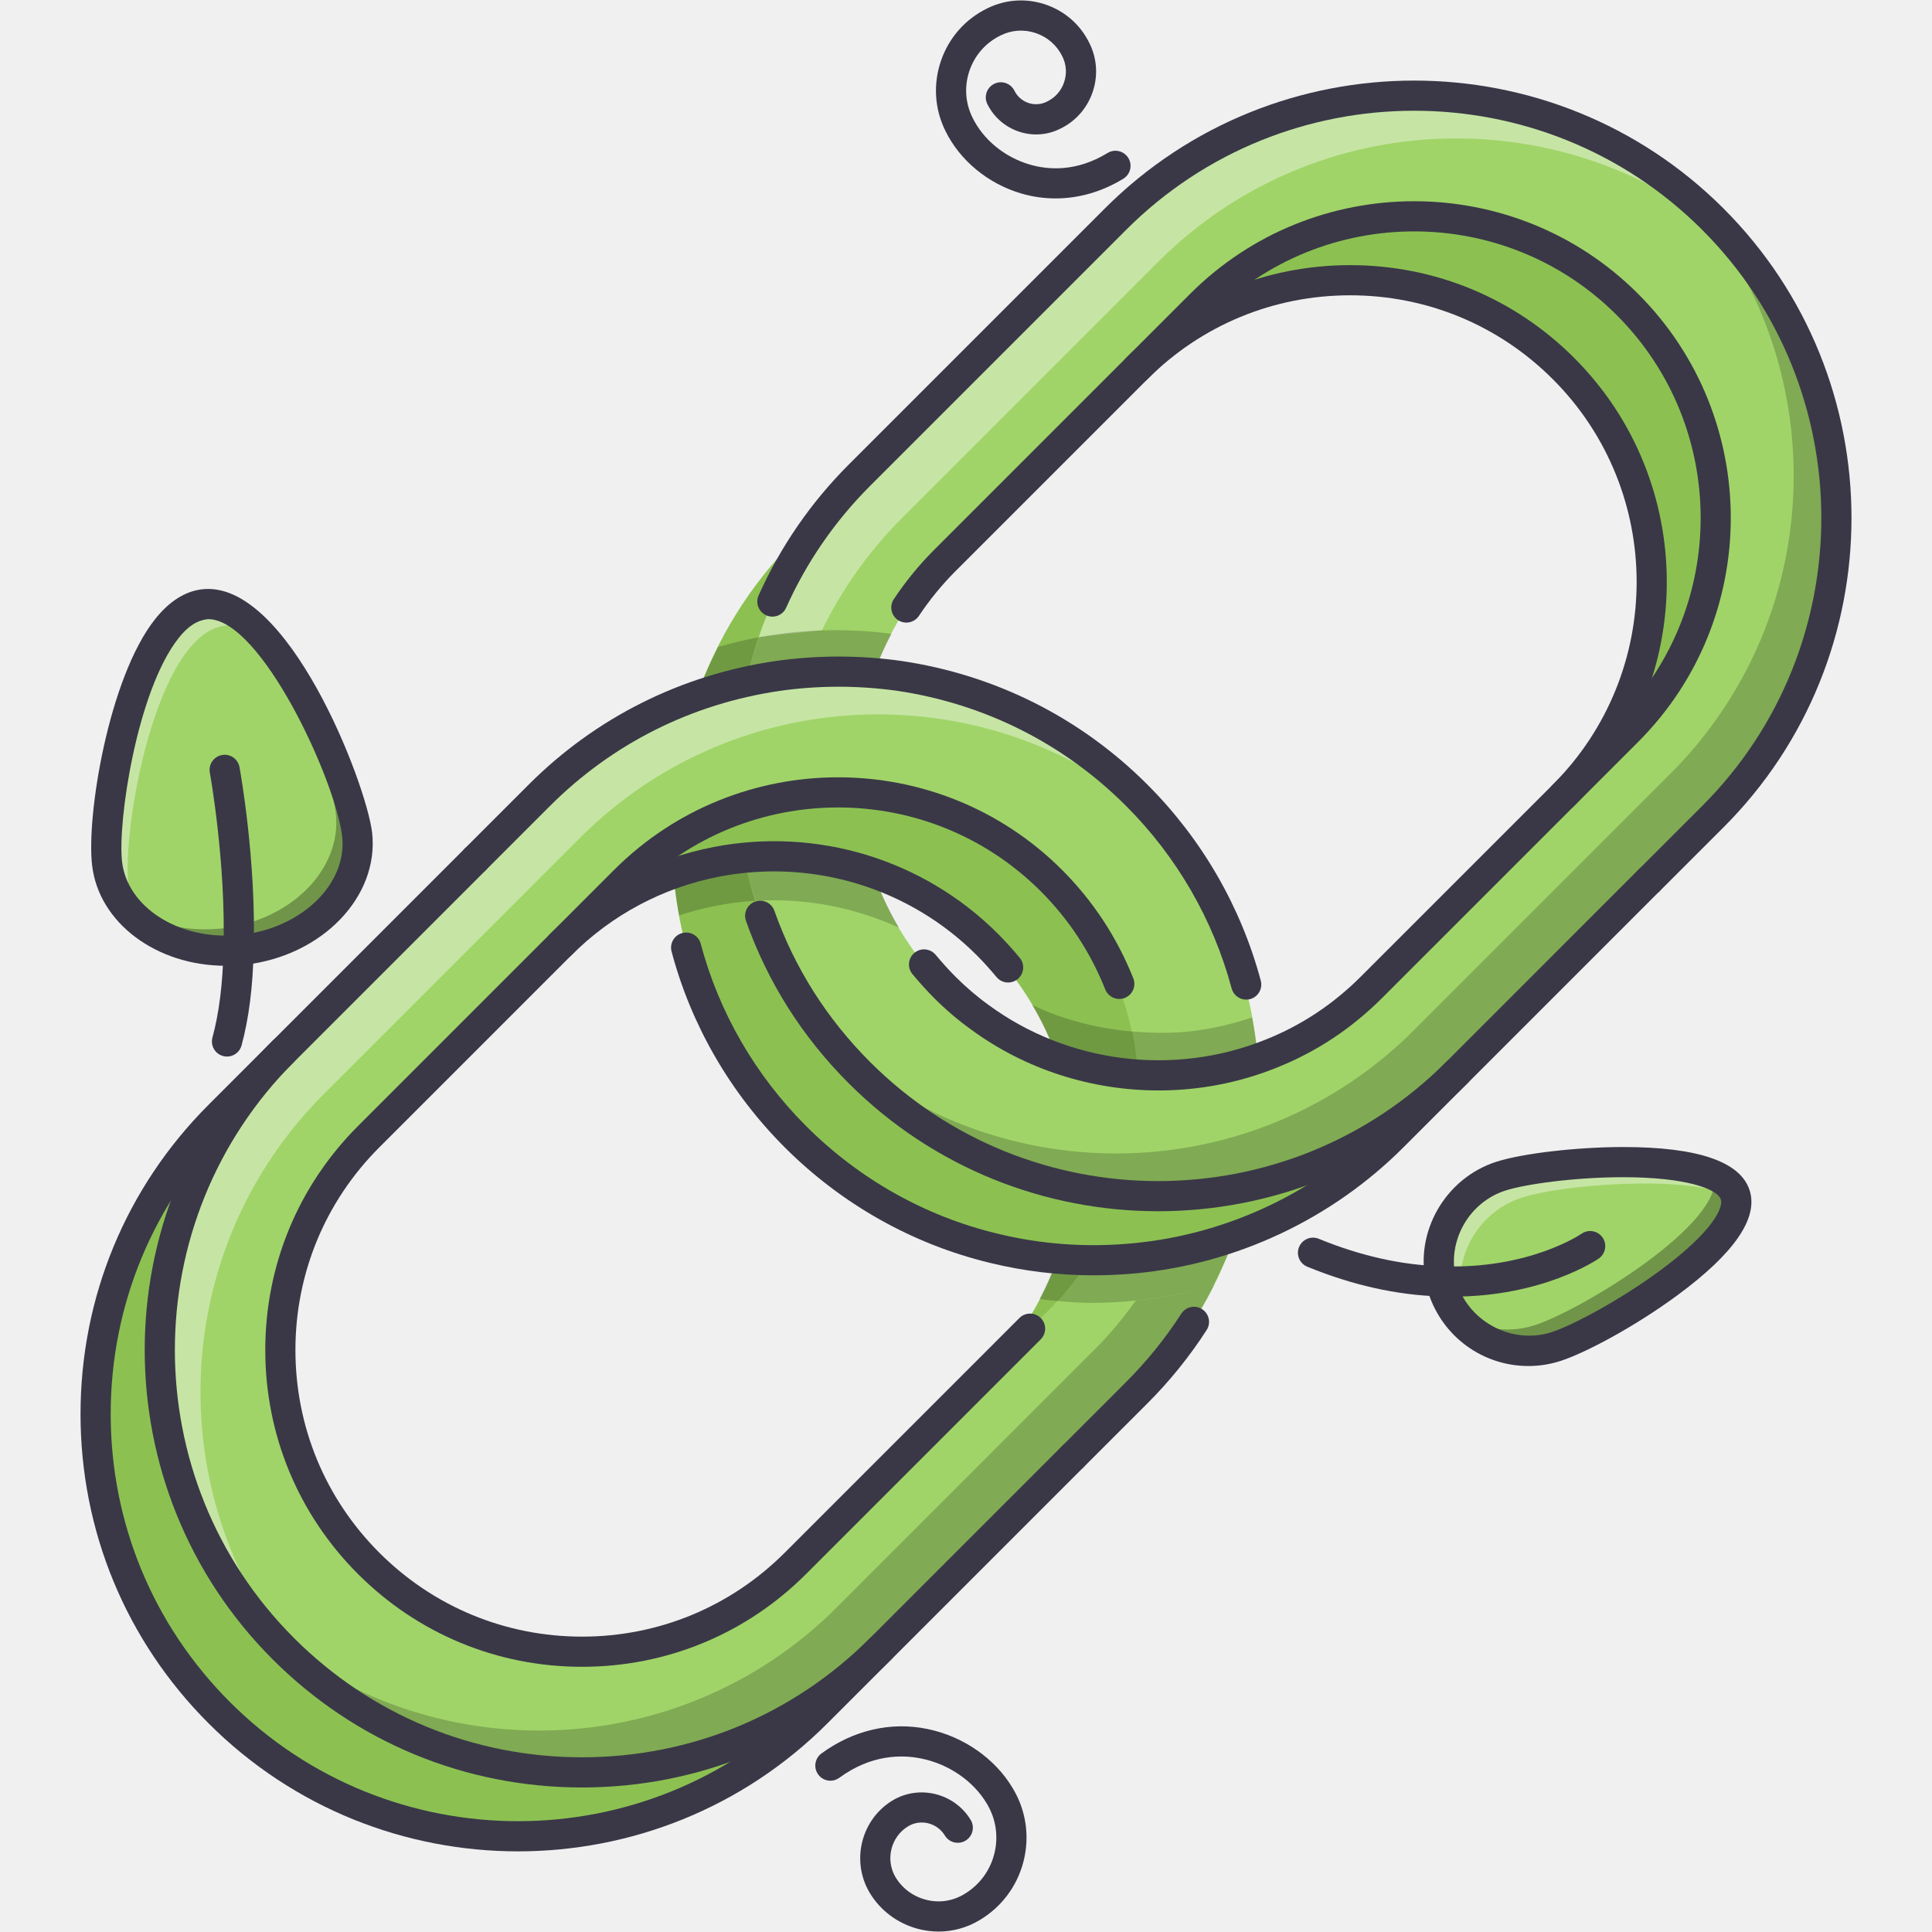
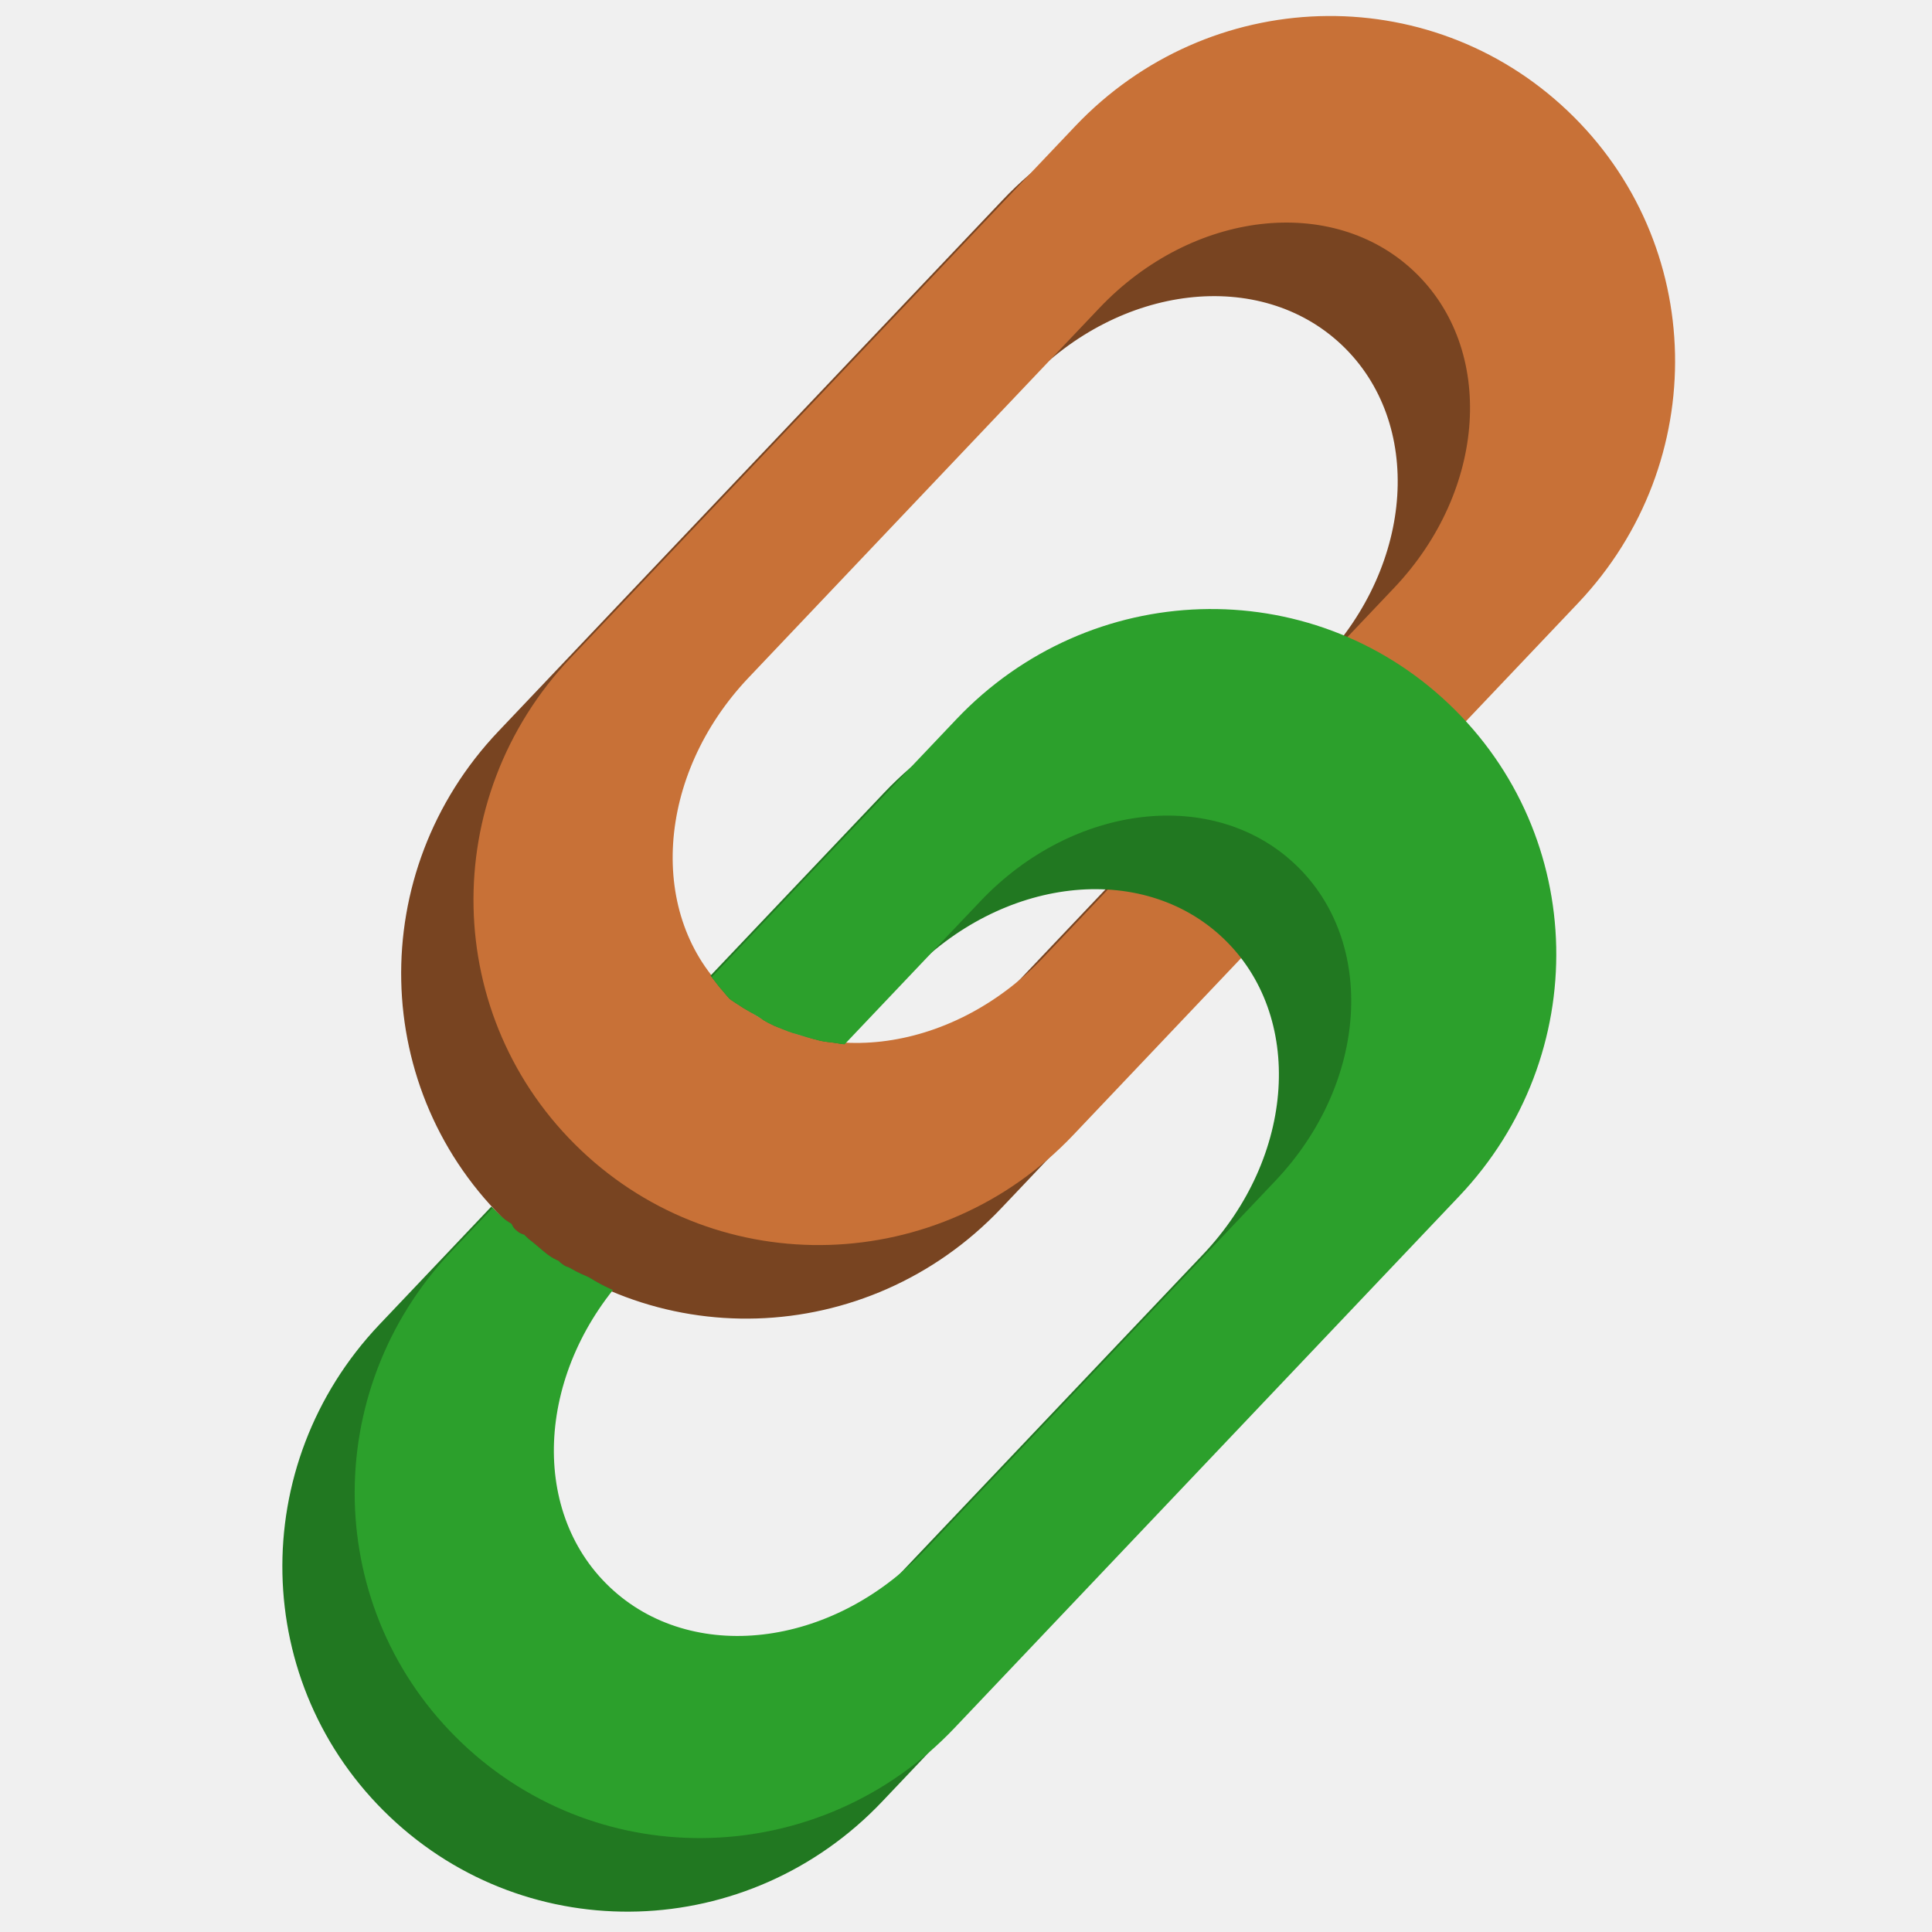
<svg xmlns="http://www.w3.org/2000/svg" enable-background="new 0 0 512 512" height="512" viewBox="0 0 512 512" width="512">
-   <path d="m436.85 233.49c.039-.035.078-.066.117-.101 43.715-43.722 43.715-114.6 0-158.32-43.722-43.718-114.6-43.718-158.32 0l-67.853 67.848v.004c-12.209 12.209-20.881 26.569-26.27 41.828 12.44-4.396 25.469-6.599 38.514-6.466 2.956-4.506 6.403-8.785 10.366-12.744.129-.133.273-.234.402-.367l67.087-67.087c.125-.129.234-.273.359-.402.133-.129.273-.234.406-.363l.804-.808.047.043c31.314-30.033 81.002-29.697 111.83 1.128 30.821 30.822 31.165 80.521 1.124 111.83l.062.062-69.046 69.047c-31.221 31.228-81.846 31.22-113.07 0-14.239-14.243-21.907-32.528-23.165-51.157-10.714-.71-21.525.738-31.774 4.326 2.194 25.329 12.943 50.064 32.325 69.445 21.521 21.521 49.634 32.4 77.84 32.728 2.812.031 5.63-.094 8.434-.273.312-.022.624-.022.929-.046 1.055-.086 2.093-.227 3.147-.336 1.952-.195 3.912-.406 5.864-.719 1.148-.172 2.296-.406 3.443-.625 5.693-1.069 11.323-2.507 16.828-4.459 15.268-5.38 29.62-14.056 41.833-26.262.031-.039.062-.078.102-.116l67.634-67.638z" fill="#8cc152" />
-   <g opacity=".2">
-     <path d="m184.53 184.75c12.44-4.396 25.469-6.599 38.514-6.466 2.511-3.83 5.459-7.445 8.695-10.894-13.888-1.222-27.952.121-41.43 4.061-2.186 4.346-4.177 8.765-5.779 13.299z" />
-     <path d="m211.91 238.86c-.805-3.764-1.402-7.571-1.66-11.397-10.714-.71-21.525.738-31.774 4.326.316 3.62.852 7.224 1.516 10.804 10.326-3.389 21.185-4.659 31.918-3.733z" />
-   </g>
-   <path d="m453.81 216.52c.039-.039.086-.066.117-.105 43.723-43.718 43.723-114.6 0-158.32-43.714-43.718-114.6-43.718-158.32 0l-67.844 67.848-.004.004c-15.673 15.668-25.625 34.851-30.061 55.002 11.116-2.448 22.521-3.241 33.824-2.269 3.847-10.991 10.066-21.334 18.848-30.115.128-.133.272-.238.401-.367l67.083-67.086c.133-.129.234-.273.367-.402s.273-.234.406-.363l.804-.808.039.043c31.314-30.033 81.01-29.701 111.84 1.128 30.822 30.822 31.157 80.521 1.124 111.83l.062.062-69.046 69.039c-8.785 8.789-19.124 15.013-30.111 18.854-.008 0-.016 0-.023.008-6.106 2.132-12.408 3.592-18.789 4.201h-.062c-11.541 1.094-23.254-.406-34.296-4.318-.008-.008-.008-.008-.016-.008-10.862-3.857-21.085-10.034-29.779-18.737-8.695-8.692-14.876-18.914-18.73-29.78-11.064-3.916-22.79-5.373-34.355-4.26 4.24 20.76 14.365 40.564 30.471 56.666 43.719 43.723 114.6 43.723 158.31 0 .039-.039.07-.078.109-.117l67.624-67.634z" fill="#a0d468" />
-   <path d="m453.81 216.52c.039-.039.086-.066.117-.105 43.723-43.718 43.723-114.6 0-158.32-1.905-1.909-3.928-3.627-5.935-5.369 38.154 43.98 36.437 110.57-5.373 152.38-.031.035-.078.066-.117.105l-67.625 67.634c-.039.039-.07.078-.109.117-42.012 42.012-109.04 43.535-153.01 4.795 1.905 2.225 3.896 4.404 6.005 6.512 43.719 43.723 114.6 43.723 158.31 0 .039-.039.07-.078.109-.117l67.626-67.634z" opacity=".2" />
-   <path d="m239.07 137.26h.004l67.844-67.852c41.809-41.809 108.4-43.522 152.38-5.368-1.741-2.007-3.46-4.029-5.373-5.939-43.714-43.718-114.6-43.718-158.32 0l-67.845 67.848-.004.004c-12.486 12.486-21.346 27.202-26.675 42.859l16.762-1.816c5.243-10.737 12.294-20.811 21.22-29.736z" fill="#fff" opacity=".4" />
-   <path d="m284.05 386.31c15.673-15.673 25.629-34.859 30.064-55.007-11.136 2.46-22.561 3.249-33.883 2.266-3.671 10.471-9.512 20.357-17.668 28.869l.062.055-69.047 69.047c-31.224 31.228-81.849 31.22-113.08 0-31.228-31.229-31.228-81.861-.004-113.08.133-.133.273-.234.406-.366l67.083-67.091c.128-.125.233-.273.362-.398.133-.133.273-.234.406-.367l.805-.808.043.043c31.313-30.033 81.006-29.701 111.84 1.128 8.695 8.696 14.871 18.922 18.722 29.792 11.065 3.928 22.81 5.428 34.374 4.326-4.225-20.791-14.36-40.611-30.478-56.732-43.719-43.718-114.6-43.718-158.32.004l-67.844 67.848-.008.008c-43.715 43.714-43.711 114.6.008 158.31 43.718 43.722 114.6 43.722 158.31.008.035-.039.07-.086.102-.117l67.633-67.633c.041-.042.08-.073.111-.104z" fill="#8cc152" />
-   <g opacity=".2">
-     <path d="m238.26 245.86c-2.647-4.498-4.896-9.164-6.606-13.99-11.064-3.916-22.79-5.373-34.355-4.26.766 3.744 1.793 7.446 2.944 11.112 12.943-.761 26.007 1.625 38.017 7.138z" />
-     <path d="m280.18 269.09c-.008-.008-.008-.008-.016-.008-2.257-.797-4.459-1.758-6.646-2.765 2.662 4.521 4.928 9.215 6.646 14.071 11.065 3.928 22.81 5.428 34.374 4.326-.765-3.771-1.795-7.496-2.951-11.197-10.604.609-21.279-.851-31.407-4.427z" />
-     <path d="m280.23 333.57c-1.281 3.662-2.929 7.207-4.748 10.689 4.365.57 8.754.969 13.158 1.016 2.812.031 5.63-.094 8.441-.273.305-.023.616-.023.921-.039 1.055-.094 2.093-.234 3.147-.344 1.952-.195 3.912-.406 5.864-.719 1.148-.171 2.296-.405 3.443-.624.094-.016.188-.047.281-.062 1.328-3.92 2.491-7.888 3.374-11.909-11.133 2.46-22.558 3.249-33.881 2.265z" />
-   </g>
-   <path d="m301.02 369.34c12.213-12.206 20.881-26.566 26.269-41.833-12.486 4.412-25.559 6.614-38.646 6.458-2.655 4.029-5.661 7.903-9.113 11.503l.055.062-69.039 69.047c-31.22 31.22-81.853 31.22-113.08-.008-31.228-31.229-31.224-81.854-.004-113.07.133-.133.273-.242.406-.374l67.087-67.091c.129-.125.233-.273.362-.398.125-.129.273-.234.398-.363l.809-.804.039.039c31.317-30.033 81.01-29.701 111.84 1.128 14.251 14.251 21.896 32.544 23.122 51.184 10.737.727 21.56-.727 31.821-4.311-2.187-25.352-12.932-50.094-32.329-69.488-43.714-43.719-114.6-43.719-158.31 0l-67.848 67.848-.004.008c-43.715 43.714-43.719 114.6 0 158.32 43.718 43.722 114.6 43.714 158.32 0 .039-.039.066-.078.105-.117l67.633-67.626c.031-.039.071-.069.11-.108z" fill="#a0d468" />
-   <g opacity=".2">
-     <path d="m197.7 180.96c11.116-2.448 22.521-3.241 33.824-2.269 1.285-3.67 2.933-7.231 4.76-10.722-11.686-1.515-23.548-1.269-35.147.906-1.352 3.983-2.538 8.004-3.437 12.085z" />
-     <path d="m314.47 273.41c-4.864.461-9.745.359-14.602-.086.804 3.795 1.405 7.629 1.655 11.494 10.737.727 21.56-.727 31.821-4.311-.312-3.646-.852-7.27-1.523-10.869-5.646 1.857-11.424 3.209-17.289 3.771-.023.001-.047.001-.062.001z" />
-     <path d="m288.64 333.96c-2.483 3.78-5.326 7.403-8.512 10.808 2.835.25 5.669.469 8.512.5 2.812.031 5.63-.094 8.441-.273.305-.023.616-.023.921-.039 1.055-.094 2.093-.234 3.147-.344 1.952-.195 3.912-.406 5.864-.719 1.148-.171 2.296-.405 3.443-.624 3.772-.711 7.497-1.655 11.198-2.726 2.132-4.264 4.068-8.59 5.63-13.041-12.485 4.412-25.557 6.614-38.644 6.458z" />
-     <path d="m300.91 369.45c.031-.039.07-.069.109-.108 8.652-8.652 15.532-18.383 20.732-28.761l-1.14.219c-3.358.953-6.731 1.835-10.152 2.476-1.147.219-2.295.453-3.443.624-1.952.312-3.912.523-5.864.719-.047.008-.094.016-.133.016-3.343 4.693-7.091 9.191-11.308 13.4-.039.039-.078.062-.117.102l-67.625 67.633c-.039.039-.066.078-.105.117-41.805 41.801-108.4 43.527-152.38 5.365 1.746 2.007 3.46 4.037 5.369 5.942 43.718 43.722 114.6 43.714 158.32 0 .039-.039.066-.078.105-.117l67.634-67.627z" />
-   </g>
-   <path d="m459.86 316.66c4.014 12.495-35.054 36.194-47.556 40.208-12.495 4.014-25.832-2.889-29.908-15.32-.227-.68-.398-1.305-.508-1.984-2.718-11.877 4.068-24.09 15.884-27.877 12.495-4.014 58.075-7.521 62.088 4.973z" fill="#a0d468" />
-   <path d="m459.86 316.66c-.702-2.194-2.74-3.865-5.599-5.153 2.905 12.611-35.272 35.741-47.61 39.708-7.38 2.366-15.018.859-20.905-3.279 5.856 8.199 16.446 12.182 26.559 8.933 12.502-4.014 51.569-27.714 47.555-40.209z" opacity=".3" />
-   <path d="m388.05 347.2c-.227-.68-.391-1.304-.508-1.983-2.717-11.877 4.068-24.091 15.884-27.878 10.308-3.312 43.051-6.247 56.489-.18-.039-.164 0-.344-.055-.5-4.014-12.494-49.594-8.987-62.088-4.974-11.815 3.787-18.602 16-15.884 27.877.109.68.281 1.305.508 1.984 1.663 5.083 4.927 9.168 9.003 12.041-1.374-1.928-2.576-4.021-3.349-6.387z" fill="#fff" opacity=".4" />
-   <path d="m63.216 251.8c-17.647 1.472-33.191-8.652-34.835-22.951-1.75-14.759 7.293-66.555 25.617-68.707 18.265-2.089 38.899 46.256 40.649 61.015 1.644 14.755-11.761 28.386-30.076 30.529-.394.06-.902.114-1.355.114z" fill="#a0d468" />
-   <path d="m94.647 221.16c-1.391-11.713-14.682-44.511-29.237-56.529 12.194 14.572 22.377 40.7 23.583 50.875 1.644 14.751-11.76 28.381-30.076 30.529-.395.059-.905.113-1.358.113-9.605.796-18.499-1.914-24.953-6.79 6.06 8.379 17.741 13.513 30.61 12.444.453 0 .961-.055 1.355-.113 18.316-2.144 31.72-15.774 30.076-30.529z" opacity=".3" />
-   <g fill="#fff" opacity=".4">
-     <path d="m34.034 234.5c-1.749-14.759 7.294-66.556 25.617-68.703 3.768-.434 7.629 1.367 11.413 4.486-5.494-6.563-11.394-10.788-17.066-10.144-18.324 2.151-27.367 53.948-25.617 68.707.749 6.513 4.474 12.084 9.878 16.161-2.249-3.112-3.776-6.637-4.225-10.507z" />
-     <path d="m74.668 278.47c-.039.039-.086.07-.117.102-43.723 43.723-43.719 114.6 0 158.32 1.909 1.913 3.936 3.631 5.942 5.372-38.158-43.979-36.444-110.57 5.365-152.38.035-.031.078-.062.117-.102l67.629-67.633c.039-.039.074-.082.105-.117 42.008-42.008 109.04-43.531 153.02-4.795-1.905-2.226-3.896-4.408-6.005-6.513-43.718-43.718-114.6-43.722-158.32 0-.035.031-.066.078-.105.113l-67.629 67.638z" />
-   </g>
-   <g fill="#3a3847">
-     <path d="m436.96 237.37c-1.022 0-2.046-.39-2.827-1.171-1.562-1.562-1.562-4.092 0-5.653l16.969-16.961c42.091-42.09 42.091-110.58 0-152.67-42.09-42.09-110.58-42.09-152.67 0l-67.848 67.852c-9.344 9.351-16.832 20.209-22.248 32.282-.897 2.019-3.26 2.917-5.282 2.011-2.015-.901-2.917-3.268-2.011-5.282 5.813-12.963 13.853-24.626 23.887-34.664l67.849-67.852c45.206-45.214 118.77-45.206 163.98 0 45.206 45.21 45.206 118.77 0 163.98l-16.969 16.961c-.781.78-1.803 1.17-2.827 1.17z" />
-     <path d="m306.9 320.99c-29.689 0-59.379-11.308-81.982-33.906-12.33-12.33-21.493-26.812-27.233-43.055-.737-2.082.352-4.365 2.437-5.099 2.101-.738 4.369.351 5.1 2.437 5.341 15.103 13.872 28.584 25.352 40.064 42.086 42.09 110.58 42.098 152.67 0 1.562-1.562 4.092-1.562 5.654 0s1.562 4.092 0 5.653c-22.609 22.599-52.298 33.906-81.996 33.906z" />
-     <path d="m289.8 337.97c-9.293 0-18.483-1.101-27.437-3.295-20.49-4.936-39.311-15.524-54.405-30.619-14.446-14.446-24.816-32.399-29.986-51.906-.565-2.132.707-4.322 2.843-4.888 2.132-.551 4.318.707 4.889 2.842 4.807 18.141 14.458 34.844 27.909 48.299 14.052 14.056 31.563 23.911 50.637 28.502 11.706 2.874 23.825 3.741 36.054 2.569 24.864-2.358 48.291-13.392 65.97-31.071l67.852-67.86c1.562-1.562 4.092-1.562 5.654 0s1.562 4.092 0 5.653l-67.852 67.86c-18.984 18.991-44.152 30.846-70.866 33.384-3.765.359-7.522.53-11.262.53z" />
-     <path d="m307.04 288.98c-17.688 0-35.257-5.521-49.766-16.195-3.366-2.421-6.654-5.225-9.734-8.309-1.999-2.003-3.885-4.127-5.716-6.306-1.422-1.691-1.203-4.213.487-5.635 1.688-1.425 4.213-1.207 5.635.488 1.683 1.999 3.412 3.951 5.251 5.794 2.78 2.78 5.732 5.307 8.781 7.501 21.064 15.493 49.208 18.991 73.51 9.152 9.386-3.749 17.835-9.348 25.137-16.653l67.852-67.852c29.619-29.619 29.619-77.812 0-107.43-29.611-29.611-77.8-29.619-107.43 0l-67.853 67.852c-3.557 3.557-6.813 7.539-9.675 11.83-1.227 1.832-3.718 2.323-5.545 1.109-1.839-1.227-2.335-3.709-1.108-5.545 3.154-4.732 6.747-9.12 10.675-13.048l67.852-67.852c32.735-32.739 86.008-32.731 118.73 0 32.735 32.735 32.735 86.004 0 118.74l-67.852 67.856c-8.074 8.074-17.43 14.274-27.807 18.413-10.081 4.085-20.78 6.092-31.431 6.092z" />
-     <path d="m414.34 214.75c-1.023 0-2.046-.391-2.827-1.171-1.562-1.562-1.562-4.092 0-5.654 29.619-29.619 29.619-77.812 0-107.43-14.337-14.341-33.414-22.236-53.718-22.236-20.295 0-39.372 7.895-53.717 22.236-1.562 1.562-4.092 1.562-5.654 0s-1.562-4.092 0-5.654c15.853-15.852 36.937-24.578 59.371-24.578 22.436 0 43.52 8.727 59.371 24.578 32.735 32.735 32.735 86.004 0 118.74-.78.781-1.804 1.171-2.826 1.171z" />
-     <path d="m284.29 390.04c-1.023 0-2.046-.391-2.827-1.171-1.562-1.562-1.562-4.092 0-5.654l16.961-16.961c5.506-5.505 10.425-11.596 14.626-18.109 1.195-1.85 3.671-2.404 5.529-1.194 1.851 1.194 2.39 3.671 1.194 5.521-4.506 6.989-9.784 13.533-15.695 19.438l-16.961 16.961c-.781.778-1.805 1.169-2.827 1.169z" />
-     <path d="m154.24 473.7c-30.975 0-60.094-12.057-81.986-33.953-45.206-45.206-45.206-118.77 0-163.97 1.562-1.562 4.092-1.562 5.653 0 1.562 1.562 1.562 4.092 0 5.654-42.086 42.09-42.086 110.57 0 152.66 20.386 20.39 47.494 31.611 76.333 31.611 28.842 0 55.95-11.222 76.336-31.611 1.562-1.562 4.092-1.562 5.653 0 1.562 1.562 1.562 4.092 0 5.654-21.896 21.897-51.011 33.954-81.989 33.954z" />
-     <path d="m330.25 264.91c-1.765 0-3.381-1.184-3.857-2.972-4.881-18.219-14.548-34.941-27.972-48.357-16.547-16.555-37.592-27.117-60.851-30.537-10.316-1.421-20.765-1.413-31.025.062-23.243 3.416-44.265 13.955-60.784 30.475l-16.961 16.961c-1.562 1.562-4.093 1.562-5.654 0-1.562-1.562-1.562-4.092 0-5.654l16.961-16.961c17.742-17.741 40.321-29.064 65.291-32.734 11.021-1.574 22.224-1.597 33.301-.062 25.008 3.678 47.604 15.017 65.377 32.797 14.415 14.408 24.801 32.372 30.041 51.95.569 2.132-.695 4.322-2.827 4.9-.345.085-.696.132-1.04.132z" />
-     <path d="m137.28 490.63c-29.694 0-59.384-11.3-81.986-33.906-21.896-21.896-33.953-51.008-33.953-81.986s12.057-60.09 33.953-81.986l67.852-67.86c1.562-1.562 4.092-1.562 5.654 0s1.562 4.092 0 5.654l-67.853 67.86c-20.385 20.381-31.61 47.494-31.61 76.332s11.226 55.951 31.61 76.332c42.087 42.082 110.57 42.09 152.66 0l67.848-67.852c1.562-1.562 4.092-1.562 5.654 0s1.562 4.092 0 5.654l-67.849 67.852c-22.602 22.598-52.295 33.906-81.985 33.906z" />
-     <path d="m154.25 441.72c-22.436 0-43.52-8.73-59.372-24.583-15.852-15.852-24.578-36.936-24.578-59.371s8.73-43.52 24.578-59.363l67.853-67.86c32.738-32.731 86.007-32.731 118.73 0 8.207 8.207 14.556 17.87 18.874 28.717.812 2.054-.188 4.373-2.241 5.197-2.046.797-4.373-.188-5.192-2.245-3.905-9.828-9.66-18.582-17.094-26.016-29.623-29.619-77.816-29.611-107.43 0l-67.852 67.86c-14.338 14.337-22.236 33.415-22.236 53.71 0 20.303 7.895 39.381 22.236 53.718s33.418 22.239 53.718 22.239c20.299 0 39.376-7.902 53.713-22.239l62.195-62.198c1.562-1.562 4.092-1.562 5.653 0s1.562 4.092 0 5.654l-62.194 62.197c-15.848 15.852-36.932 24.583-59.367 24.583z" />
-     <path d="m267.17 260.38c-1.148 0-2.288-.492-3.077-1.438-1.62-1.944-3.346-3.893-5.239-5.787-17.844-17.847-43.355-25.625-68.227-20.842-14.899 2.889-28.46 10.097-39.205 20.842-1.562 1.562-4.092 1.562-5.653 0-1.562-1.562-1.562-4.092 0-5.653 11.877-11.878 26.862-19.843 43.339-23.037 27.522-5.314 55.682 3.315 75.399 23.037 2.062 2.065 3.951 4.189 5.724 6.313 1.414 1.694 1.188 4.213-.507 5.634-.742.618-1.657.931-2.554.931z" />
-     <path d="m384.99 343.62c-1.07 0-2.148-.016-3.249-.055-11.487-.328-23.372-2.976-35.296-7.872-2.047-.843-3.022-3.178-2.179-5.216.835-2.046 3.186-3.022 5.216-2.187 11.026 4.529 21.967 6.981 32.517 7.277 23.2.898 37.015-8.527 37.147-8.629 1.827-1.249 4.311-.788 5.56 1.031s.788 4.303-1.022 5.561c-.625.43-14.955 10.09-38.694 10.09z" />
-     <path d="m405.05 362.01c-12.057 0-22.685-7.723-26.457-19.21-.288-.874-.499-1.687-.647-2.577-3.132-13.673 5.021-27.986 18.608-32.344 6.935-2.227 21.381-3.905 33.602-3.905 19.788 0 31.064 3.858 33.509 11.464 2.366 7.348-4.038 16.68-19.015 27.729-11.722 8.645-24.786 15.478-31.119 17.508-2.757.89-5.607 1.335-8.481 1.335zm25.105-50.039c-12.635 0-25.77 1.796-31.157 3.521-9.675 3.1-15.478 13.283-13.213 23.185.125.703.242 1.14.398 1.608 3.343 10.176 14.673 16.032 24.902 12.783 5.686-1.827 18.32-8.598 28.815-16.336 14.173-10.456 16.82-16.766 16.148-18.843-.911-2.85-9.407-5.918-25.893-5.918z" />
-     <path d="m248.75 511.88c-1.761 0-3.537-.219-5.29-.664-5.506-1.405-10.136-4.85-13.037-9.698-4.959-8.457-2.179-19.405 6.185-24.427 7.095-4.186 16.336-1.858 20.628 5.193 1.147 1.882.55 4.342-1.336 5.489-1.897 1.163-4.346.555-5.497-1.335-2.023-3.327-6.372-4.467-9.703-2.476-4.596 2.757-6.13 8.816-3.396 13.478 1.792 2.999 4.685 5.146 8.125 6.021 3.451.883 6.997.359 10.015-1.445 4.057-2.389 6.911-6.207 8.059-10.752 1.148-4.537.445-9.246-1.971-13.26-3.565-6.006-10.047-10.472-17.356-11.972-5.274-1.085-13.321-1.069-21.751 5.1-1.789 1.312-4.291.913-5.588-.867-1.304-1.78-.917-4.279.863-5.583 8.422-6.169 18.397-8.496 28.081-6.481 9.479 1.937 17.933 7.809 22.61 15.704 3.514 5.825 4.537 12.697 2.866 19.318-1.679 6.631-5.841 12.19-11.729 15.673-3.301 1.968-7.006 2.984-10.778 2.984z" />
-     <path d="m279.72 52.584c-3.062 0-6.122-.438-9.113-1.319-8.809-2.589-16.32-8.816-20.101-16.657-2.846-5.783-3.248-12.374-1.128-18.523 2.116-6.146 6.493-11.081 12.318-13.896 4.826-2.378 10.339-2.726 15.47-.961 5.123 1.765 9.238 5.42 11.581 10.285 1.999 4.068 2.28 8.699.772 13.005-1.499 4.283-4.568 7.712-8.652 9.645-7.059 3.486-15.688.539-19.209-6.587-.98-1.979-.168-4.377 1.811-5.357 1.977-.983 4.365-.167 5.357 1.812 1.569 3.174 5.404 4.494 8.559 2.936 2.194-1.039 3.803-2.834 4.584-5.083.797-2.272.648-4.712-.406-6.872-1.429-2.956-3.912-5.154-7.005-6.22-3.1-1.078-6.427-.863-9.354.582-3.92 1.897-6.849 5.201-8.267 9.316-1.421 4.123-1.151 8.531.758 12.416 2.827 5.869 8.492 10.526 15.169 12.49 4.826 1.426 12.33 2.039 20.654-3.053 1.891-1.156 4.342-.559 5.498 1.319 1.155 1.886.562 4.346-1.32 5.498-5.646 3.456-11.815 5.224-17.976 5.224z" />
-     <path d="m59.815 255.94c-18.44 0-33.66-11.448-35.406-26.633-1.554-13.107 4.4-49.645 16.63-65.146 3.764-4.771 7.965-7.458 12.494-7.989 22.661-2.647 43.511 51.27 45.085 64.513 1.882 16.911-13.182 32.587-33.583 34.973-.44.066-1.171.141-1.819.141-.921.09-2.171.141-3.401.141zm-4.658-91.864c-3.038.312-5.438 1.995-7.84 5.037-11.046 14.001-16.204 48.817-14.966 59.266 1.37 11.947 14.856 20.744 30.532 19.44.039-.008 1.18-.097 1.223-.101 16.043-1.878 27.964-13.592 26.565-26.117-1.752-14.787-21.411-57.525-35.514-57.525z" />
-     <path d="m60.163 280c-.348 0-.703-.047-1.055-.141-2.128-.577-3.389-2.779-2.807-4.903 1.757-6.458 2.736-14.278 2.916-23.24.715-23.009-3.568-46.736-3.611-46.975-.398-2.171 1.038-4.252 3.213-4.65 2.167-.418 4.256 1.042 4.65 3.209.184 1.003 4.482 24.778 3.744 48.623-.195 9.566-1.269 18.042-3.197 25.125-.484 1.781-2.096 2.952-3.853 2.952z" />
+   <clipPath id="a">
+     <path d="m74.828 161.398v345.213h337.605v-345.213zm107.924 93.035c1.472-.02 3.236.866 4.771 3.023.225.316.44.639.656.961.158.216.33.421.498.629.27.313.522.64.77.971.223.287.446.573.66.867.168.231.343.459.529.676.3.338.589.684.885 1.025.407.476.815.949 1.211 1.434.196.233.395.464.613.676-.082-.096.017.008.092.084.001-.001-.004-.004-.002-.004.002-0.0.331.238.395.283.341.247.697.473 1.049.703.35.24.713.457 1.07.686.331.216.658.438.99.652.266.165.535.328.812.473.43.248.863.486 1.289.74.31.179.618.361.932.533.424.238.839.494 1.252.752.427.272.836.57 1.262.844.387.236.79.444 1.189.658.476.242.95.489 1.438.707.404.176.812.341 1.221.506.545.213 1.091.425 1.633.645.699.289 1.411.545 2.131.777 1.23.379 2.462.749 3.697 1.109 1.131.323 2.264.642 3.406.924.714.174 1.441.284 2.17.369.868.085 1.73.208 2.59.352.711.139 1.429.225 2.146.322.32.045.641.092.961.139 7.625 1.105 6.507 8.806-1.117 7.701-.298-.043-.596-.087-.895-.129-.563-.077-1.123-.165-1.684-.254 3.059 2.931.592 7.331-5.109 5.787-.194.322-.393.647-.604.941-.205.678-.532 1.325-.77 1.994-.561.76-1.028 1.601-1.684 2.281-.861.894-1.871 1.655-2.951 2.324-.214.334-.469.71-.576.867-1.167 1.672-2.311 3.361-3.396 5.088-2.063 3.264-4.051 6.576-6.223 9.77-1.223 1.743-1.972 2.866-3.312 4.547-2.413 3.026-5.132 5.817-8.203 8.18-.729.515-1.44 1.056-2.188 1.545-2.625 1.718-5.659 3.241-8.744 3.906 7.679 6.662 1.443 16.739-10.783 11.486-.607-.261-.275-.115-.994-.447-.145-.073-.287-.154-.43-.232-.327.144-.757.195-1.275.109-.387.048-.845-.073-1.344-.396-.161-.061-.321-.125-.479-.193-.328-.145-.656-.287-.98-.439-.333-.154-.666-.31-.992-.479-.341-.174-.687-.338-1.023-.521-.307-.165-.613-.334-.918-.504-.271-.153-.538-.31-.807-.467-.255-.149-.51-.301-.764-.453-.229-.136-.459-.268-.689-.4-.209-.111-.419-.22-.637-.312-.261-.112-.522-.226-.783-.338-.253-.111-.504-.221-.754-.338-.157-.076-.311-.16-.467-.236-.139-.066-.279-.127-.418-.193-.182-.089-.368-.175-.545-.275-.235-.127-.468-.255-.697-.393-.251-.143-.512-.273-.764-.416-.16-.087-.318-.177-.486-.248-.009-.004-.013-.01-.021-.014h-.002c-.308-.058-.647-.192-1.008-.416-.041-.026-.084-.05-.125-.076-.285-.188-.556-.394-.82-.609-.198-.17-.39-.347-.561-.543-.209-.095-.42-.187-.627-.285-.225-.115-.454-.223-.676-.344-.59-.32-1.147-.704-1.691-1.096-.424-.323-.841-.656-1.244-1.006-.213-.185-.427-.371-.641-.555-.225-.188-.454-.372-.676-.564-.222-.19-.441-.382-.666-.568-.148-.127-.297-.253-.451-.371-.244-.179-.484-.362-.711-.562-.216-.178-.437-.348-.648-.531-.234-.199-.46-.408-.672-.631-.137-.139-.274-.279-.412-.418-.005-.005-.011-.009-.016-.014-.647-.148-1.334-.482-2.021-1.055-.278-.231-.54-.48-.748-.777-.193-.28-.367-.573-.504-.885-.029-.067-.054-.113-.082-.166-1.015-.594-1.994-1.247-2.85-2.061-.79-.75-1.586-1.497-2.316-2.307-.636-.689-1.256-1.393-1.906-2.068-.592-.599-1.258-1.103-1.955-1.576-.056-.046-.151-.074-.162-.146-.007-.042.085.013.127.023.253.065.278.067.355.082-.229-.204-.455-.41-.691-.605-8.522-7.073-5.686-14.939 1.064-15.246 2.641-.12 5.883.917 9.277 3.611.626.497 1.181 1.077 1.793 1.592.496.431 1.019.828 1.537 1.232.036-.561.064-1.122.119-1.682.073-.749.184-1.747.34-2.479.098-.458.239-.906.357-1.359.526-1.216.493-1.34 1.291-2.398.212-.281.46-.533.703-.787.207-.216.43-.417.648-.621.616-.575 1.069-.971 1.709-1.541 1.241-1.091 2.483-2.181 3.711-3.287 1.714-1.544 3.408-3.108 5.133-4.641.496-.447.993-.897 1.49-1.344.097-.119.186-.243.283-.361.599-.703 1.184-1.417 1.797-2.107 2.2-2.482 4.601-4.855 7.154-6.994.097-.126.2-.246.295-.373 1.301-1.652 1.65-2.36 3.387-2.428.025-.017.05-.034.074-.051.791-1.127 1.572-2.262 2.348-3.4.475-.668.93-1.353 1.432-2.002.086-.111.176-.217.264-.326-2.541-2.449-2.387-4.965-.785-6.143-.017-.855.202-1.675 1.193-2.434 1.071-.82 2.567-.94 3.912-1.033.546-.038 1.019.405 1.506.656.488.251 2.105 1.356 2.473 1.602.07.048.139.096.209.145-2.502-3.893-.829-6.996 1.875-7.033zm-3.615 7.307c.011.028.034.059.059.098-.005-.013-.008-.026-.014-.039-.004-.011-.013-.055-.037-.059-.003-0-.009-.003-.008 0z" />
+   </clipPath>
+   <clipPath id="b">
+     <path d="m96.994 155.398v325.717h318.439v-325.717zm101.92 113.551c.89-.013 1.91.162 3.039.58 1.97.729 3.958 1.406 5.957 2.051.684.066 1.371.104 2.053.199 1.328.198 2.002.273 3.314.566 1.805.404 3.55 1.016 5.229 1.789.912.416 1.839.823 2.715 1.312.205.114.635.119.609.352-.001.007-.003.014-.004.021 1.132.611 1.859 1.389 2.268 2.203 3.542 2.982.933 7.821-5.195 5.932-1.748-.539-3.484-1.124-5.191-1.783-1.626-.619-3.245-1.255-4.867-1.883-.803.407-1.617.792-2.469 1.09-.253.092-.95.347-1.211.443-.219.081-.576.208-.795.311-.18.085-.355.177-.531.27-.224.118-.447.243-.67.363-2.644 1.478-5.257 3.009-7.918 4.457-1.227.673-2.456 1.343-3.686 2.012-.041.046-.088.109-.127.152-.294.325-.617.623-.926.934-.878.697-1.148.989-2.191 1.482-.052.025-.107.041-.16.065 2.116 1.14 2.488 4.442-1.025 7.4-1.256 1.057-2.514 2.113-3.748 3.197-.247.386-.485.777-.74 1.158.315 1.591.594 3.191.861 4.791.131.908.362 1.801.477 2.711.028.219.044.44.066.66-.029 1.039.043 1.42-.451 2.496-.427.929-1.077 1.607-1.902 2.182-.735.512-1.253.65-2.062.947-1.652.49-3.407.684-5.1.262-.389-.097-.762-.251-1.143-.377-.347-.172-.705-.325-1.043-.514l-.002-.002c-3.104 4.792-8.558 1.673-6.24-4.9.523-1.483.999-2.982 1.473-4.48.773-2.533 1.553-5.064 2.242-7.621.465-1.726.594-2.322 1.008-4.055.241-1.036.469-2.075.697-3.113-.178-.49-.317-.994-.512-1.479-.267-.639-.527-1.282-.801-1.918-.863-2.002-1.809-3.97-2.922-5.846-3.715-6.263 1.8-10.257 5.807-5.137.308-.103.618-.198.936-.264.333-.068.68.027 1.018.07.746.096 1.858.451 2.502.803.422.231.806.525 1.209.787.361.396.789.742 1.084 1.189.544.827.814 1.656.93 2.5.321.18.647.349.984.496.381.166.555.216.941.346.416.128.834.254 1.256.361.826-.456 1.656-.904 2.484-1.355.532-.719 1.048-1.452 1.564-2.182.235-.331.472-.659.709-.988.873-1.176 1.712-2.379 2.633-3.52.591-.732.73-.863 1.35-1.543.742-.754 1.515-1.485 2.363-2.119-.366-1.985 1.101-3.825 3.855-3.863zm-56.916 44.727c.243.013.546.365.951 1.232.053.114.121.219.184.328.076.132.042.085.08.135.116.195.22.396.32.6 4.654 2.427.503 7.631-3.639 4.182-.278-.231-.54-.48-.748-.777-.193-.28-.367-.573-.504-.885-.044-.101-.07-.14-.129-.254-.131-.218-.259-.436-.379-.66-.001-.002.003.002.004.004 2.854 3.384 2.726-3.755 3.812-3.902.016-.002.031-.003.047-.002zm1.627 2.479c.013.026.017.035.019.039.008-.004-.002-.018-.019-.039z" />
+   </clipPath>
+   <clipPath id="c">
+     <path d="m77.828 174.896v325.715h318.439v-325.715zm124.744 95.512c.738.027 1.474.124 2.201.277 1.088.23 1.58.42 2.658.766 3.043 1.075 6.029 2.301 9.045 3.449 1.55.598 3.125 1.127 4.713 1.615 7.364 2.264 5.071 9.71-2.291 7.439-1.748-.539-3.484-1.124-5.191-1.783-2.897-1.103-5.767-2.275-8.686-3.32-.808-.269-.899-.319-1.658-.512-.353-.09-.773-.188-1.143-.18-.116.002-.232.023-.348.033-.534.098-1.074.206-1.559.461-.188.112-.281.163-.461.289-.518.364-.969.814-1.426 1.25-.384.414-.566.598-.928 1.045-.863 1.066-1.649 2.197-2.467 3.297-.685.953-1.347 1.923-2.041 2.869-.441.6-1.064 1.435-1.559 1.982-.294.325-.617.623-.926.934-.878.697-1.148.989-2.191 1.482-.066.031-.136.051-.203.08 2.136 1.128 2.544 4.416-.982 7.385-2.384 2.007-4.779 4.01-6.992 6.207-.366.364-.714.746-1.07 1.119-.234.264-.474.523-.703.791-.767.898-1.68 2.328-3.07 2.24-.104-.007-.153-.027-.252-.035-.016.052-.031.104-.047.156-.557 1.76-1.101 3.528-1.762 5.252-2.759 7.193-9.693 4.147-7.131-3.119.523-1.483.999-2.982 1.473-4.48.773-2.533 1.553-5.064 2.242-7.621.465-1.726.594-2.322 1.008-4.055.678-2.912 1.318-5.832 1.854-8.773-.09-.083-.157-.135-.258-.23-.315-.3-.631-.6-.914-.93-.327-.382-.718-.739-.912-1.203-.357-.851-.877-1.767-.713-2.676.216-1.193 1.181-2.117 1.771-3.176.792-.256 1.562-.6 2.377-.768.333-.068.68.027 1.018.07.746.096 1.858.451 2.502.803.422.231.806.525 1.209.787.361.396.789.742 1.084 1.189.544.827.814 1.656.93 2.5.321.18.647.349.984.496.381.166.555.216.941.346.787.242 1.576.485 2.395.584.58.007.178.082.24-.039.01-.02.046-.026.047-.049.002-.037-.097-.047-.059-.104.053-.079.131-.137.197-.205.095-.111.194-.22.285-.334.78-.974 1.479-2.012 2.199-3.029.235-.331.472-.659.709-.988.873-1.176 1.712-2.379 2.633-3.52.591-.732.73-.863 1.35-1.543.757-.77 1.545-1.515 2.414-2.158.47-.348.627-.433 1.113-.738 1.036-.612 2.168-1.038 3.338-1.312.266-.062.536-.109.803-.164.734-.132 1.471-.177 2.209-.15zm-29.518 13.545c-.078-.03-.048.166-.033.248.017.096.032.153.047.225.005-.067.015-.134.018-.201.003-.091.054-.239-.031-.271zm6.697 7.416c-.334 1.635-.696 3.265-1.068 4.893 1.138-.991 2.281-1.976 3.434-2.947.499-.42.975-.659 1.455-.93-.096-.014-.192-.026-.287-.043-1.07-.187-2.111-.512-3.146-.834-.168-.06-.259-.094-.387-.139zm-2.725 11.51c-.379 1.358-.772 2.711-1.18 4.061 1.461 1.189 2.619 1.577 2.49-1.328-.006-.125.016-.254-.016-.375-.316-1.214-.598-1.889-1.295-2.357zm-35.029 10.797c.243.013.546.365.951 1.232.053.114.121.219.184.328.076.132.042.085.08.135.116.195.22.396.32.6 4.654 2.427.503 7.631-3.639 4.182-.278-.231-.54-.48-.748-.777-.193-.28-.367-.573-.504-.885-.044-.101-.07-.14-.129-.254-.131-.218-.259-.436-.379-.66-.001-.002.003.002.004.004 2.854 3.384 2.726-3.755 3.812-3.902.016-.002.031-.003.047-.002zm1.627 2.479c.013.026.017.035.019.039.008-.004-.002-.018-.019-.039z" />
+   </clipPath>
+   <g stroke-width="1.517">
+     <g transform="translate(-3 6)">
+       <path d="m399.252 42.858c-36.902-35.022-95.092-33.205-130.47 4.072l-133.72 140.897c-35.378 37.277-34.151 95.481 2.751 130.503 36.902 35.022 95.09 33.207 130.468-4.07l133.72-140.897c35.378-37.277 34.153-95.482-2.749-130.504zm-40.637 42.588c21.641 20.538 19.265 57.932-5.326 83.843l-92.946 97.935c-24.591 25.911-61.809 30.236-83.45 9.698-21.641-20.538-19.267-57.933 5.324-83.844l92.946-97.935c24.591-25.911 61.81-30.235 83.451-9.697z" fill="#784421" />
+       <path d="m418.418 23.361c-36.902-35.022-95.092-33.205-130.47 4.072l-133.72 140.897c-35.378 37.277-34.151 95.481 2.751 130.503 36.902 35.022 95.09 33.207 130.468-4.07l133.72-140.897c35.378-37.277 34.153-95.482-2.749-130.504zm-40.637 42.588c21.641 20.538 19.265 57.932-5.326 83.843l-92.946 97.935c-24.591 25.911-61.809 30.236-83.45 9.698s-19.267-57.933 5.324-83.844l92.946-97.935c24.591-25.911 61.81-30.235 83.451-9.697z" fill="#c87137" />
+     </g>
+     <g clip-path="url(#a)" fill="#87de87">
+       <path clip-path="url(#c)" d="m367.767 200.017c-36.902-35.022-95.092-33.205-130.47 4.072l-133.72 140.897c-35.378 37.277-34.151 95.481 2.751 130.503 36.902 35.022 95.09 33.207 130.468-4.07l133.72-140.897c35.378-37.277 34.153-95.482-2.749-130.504zm-40.637 42.588c21.641 20.538 19.265 57.932-5.326 83.843l-92.946 97.935c-24.591 25.911-61.809 30.236-83.45 9.698-21.641-20.538-19.267-57.933 5.324-83.844l92.946-97.935c24.591-25.911 61.81-30.235 83.451-9.697z" fill="#217821" transform="translate(-3 6)" />
+       <path clip-path="url(#b)" d="m386.933 180.52c-36.902-35.022-95.092-33.205-130.47 4.072l-133.72 140.897c-35.378 37.277-34.151 95.481 2.751 130.503 36.902 35.022 95.09 33.207 130.468-4.07l133.72-140.897c35.378-37.277 34.153-95.482-2.749-130.504zm-40.637 42.588c21.641 20.538 19.265 57.932-5.326 83.843l-92.946 97.935c-24.591 25.911-61.809 30.236-83.45 9.698s-19.267-57.933 5.324-83.844l92.946-97.935c24.591-25.911 61.81-30.235 83.451-9.697z" fill="#2ca02c" transform="translate(-3 6)" />
+     </g>
  </g>
</svg>
